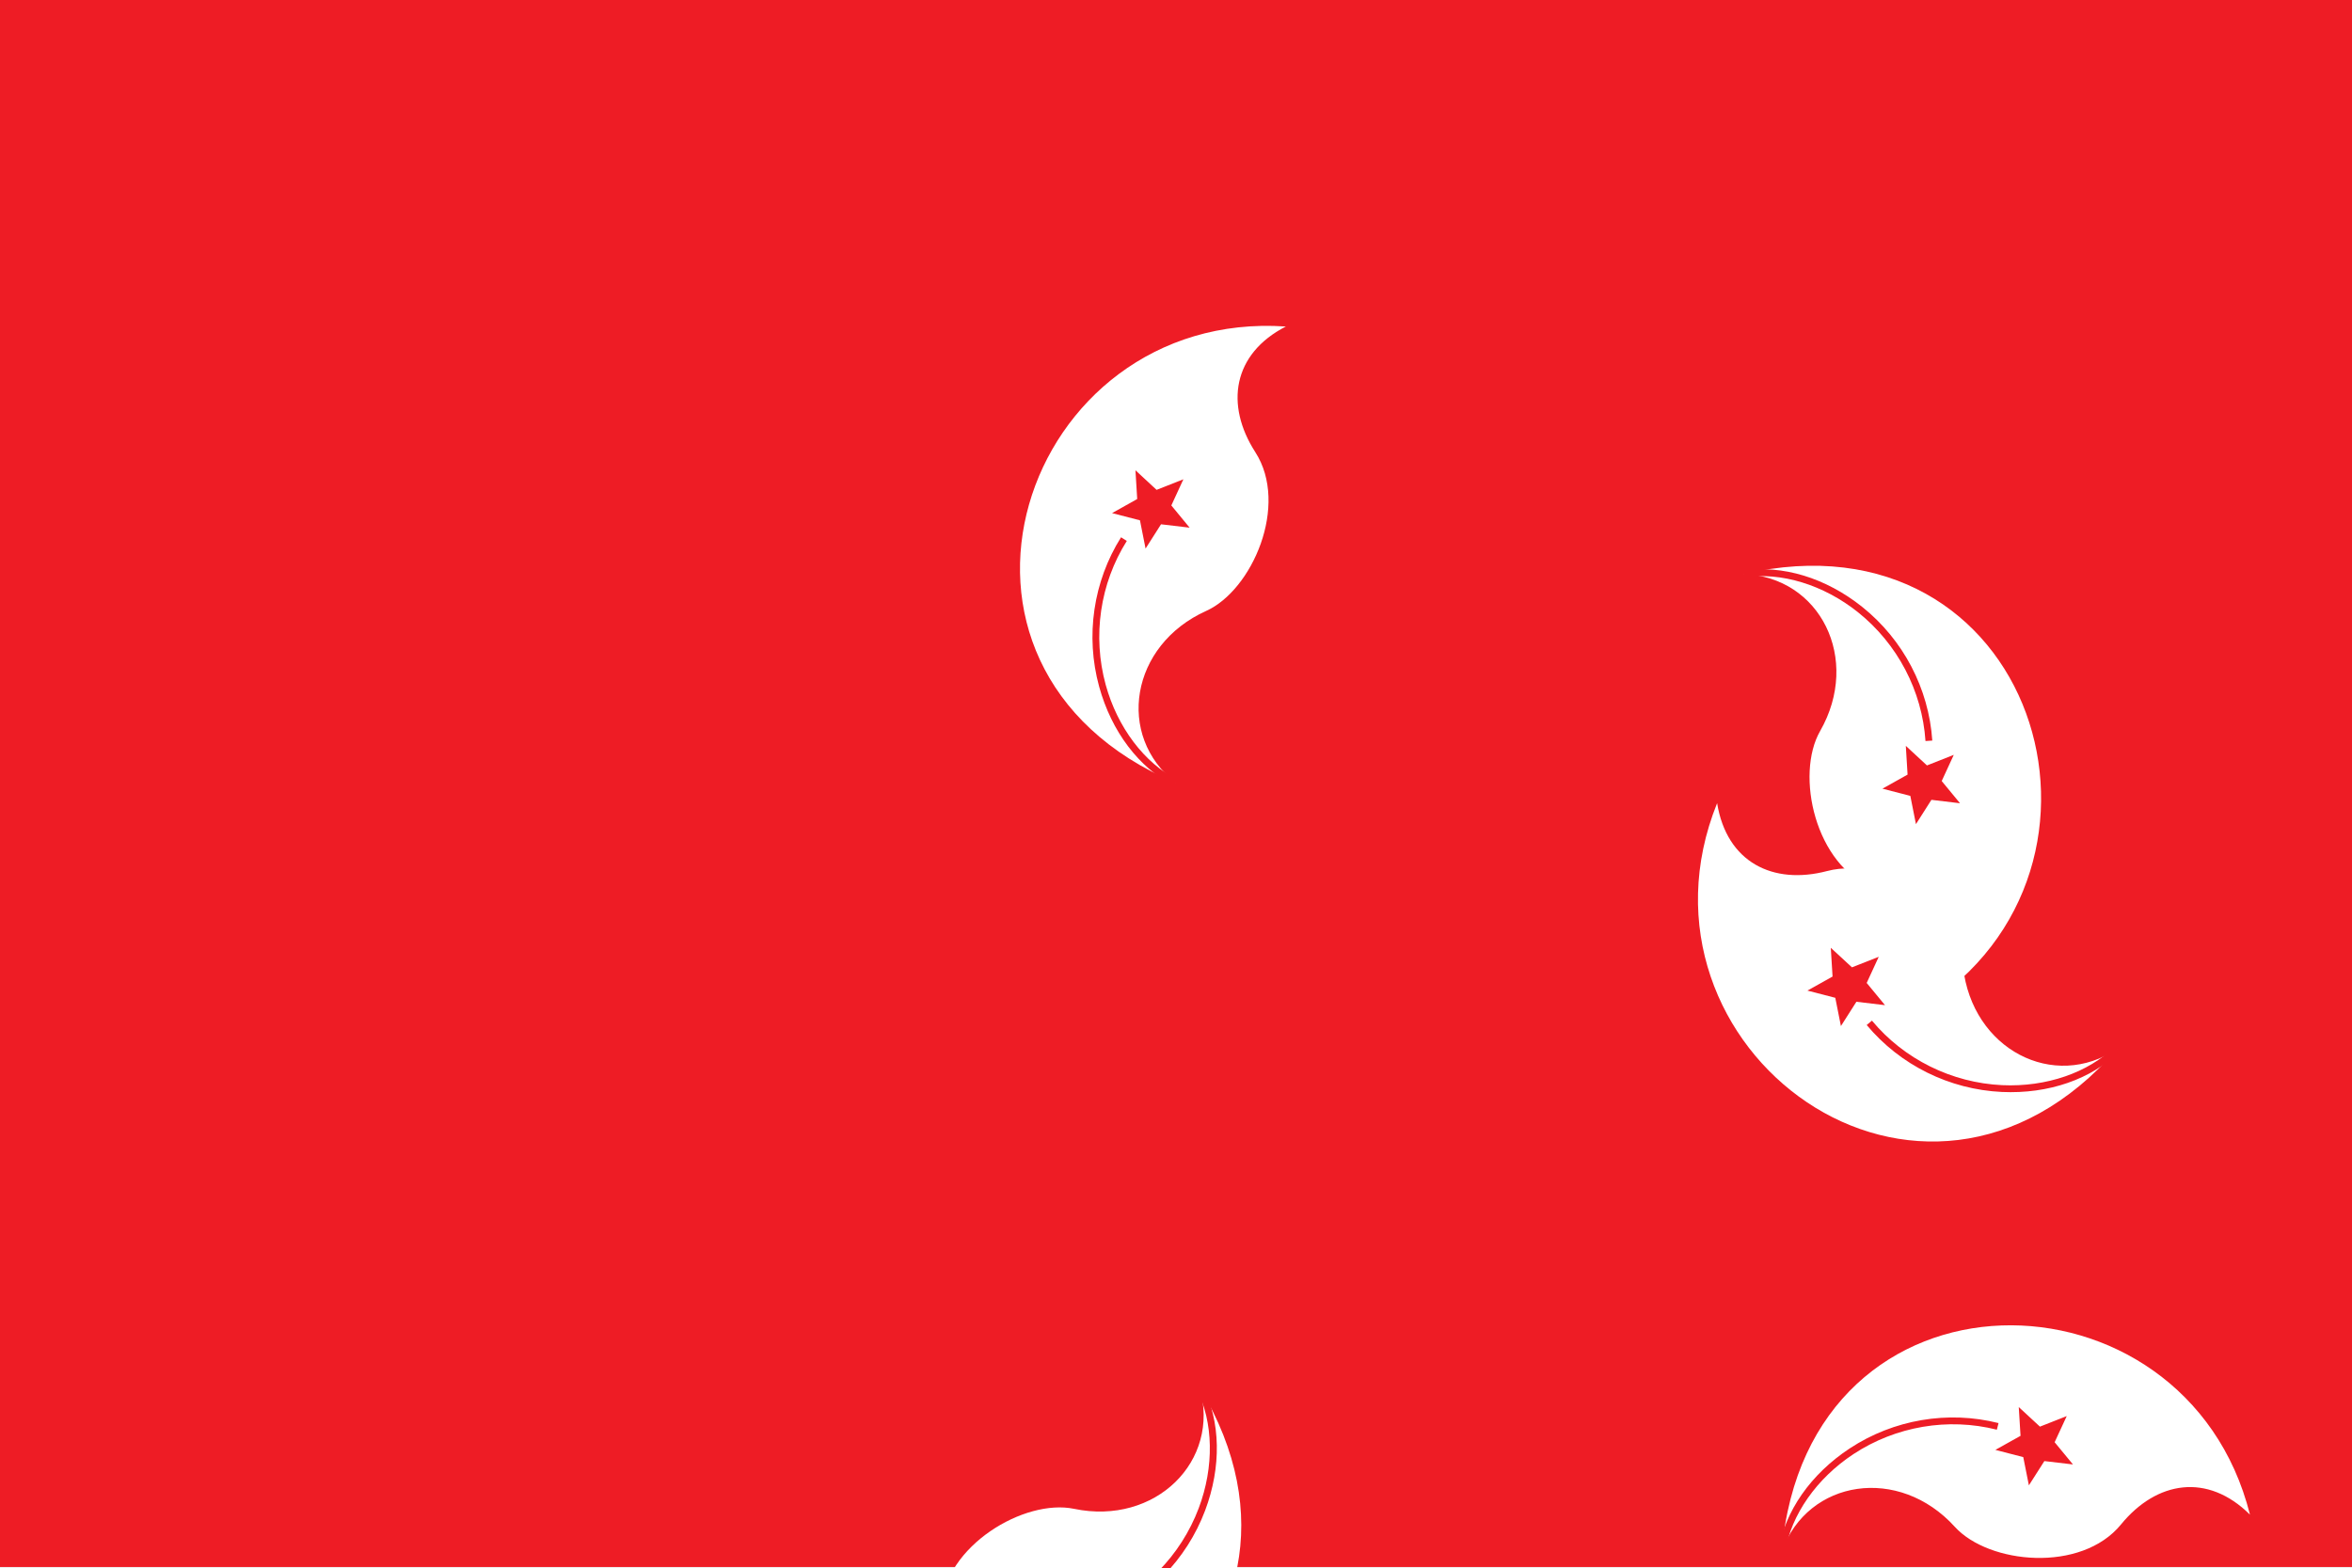
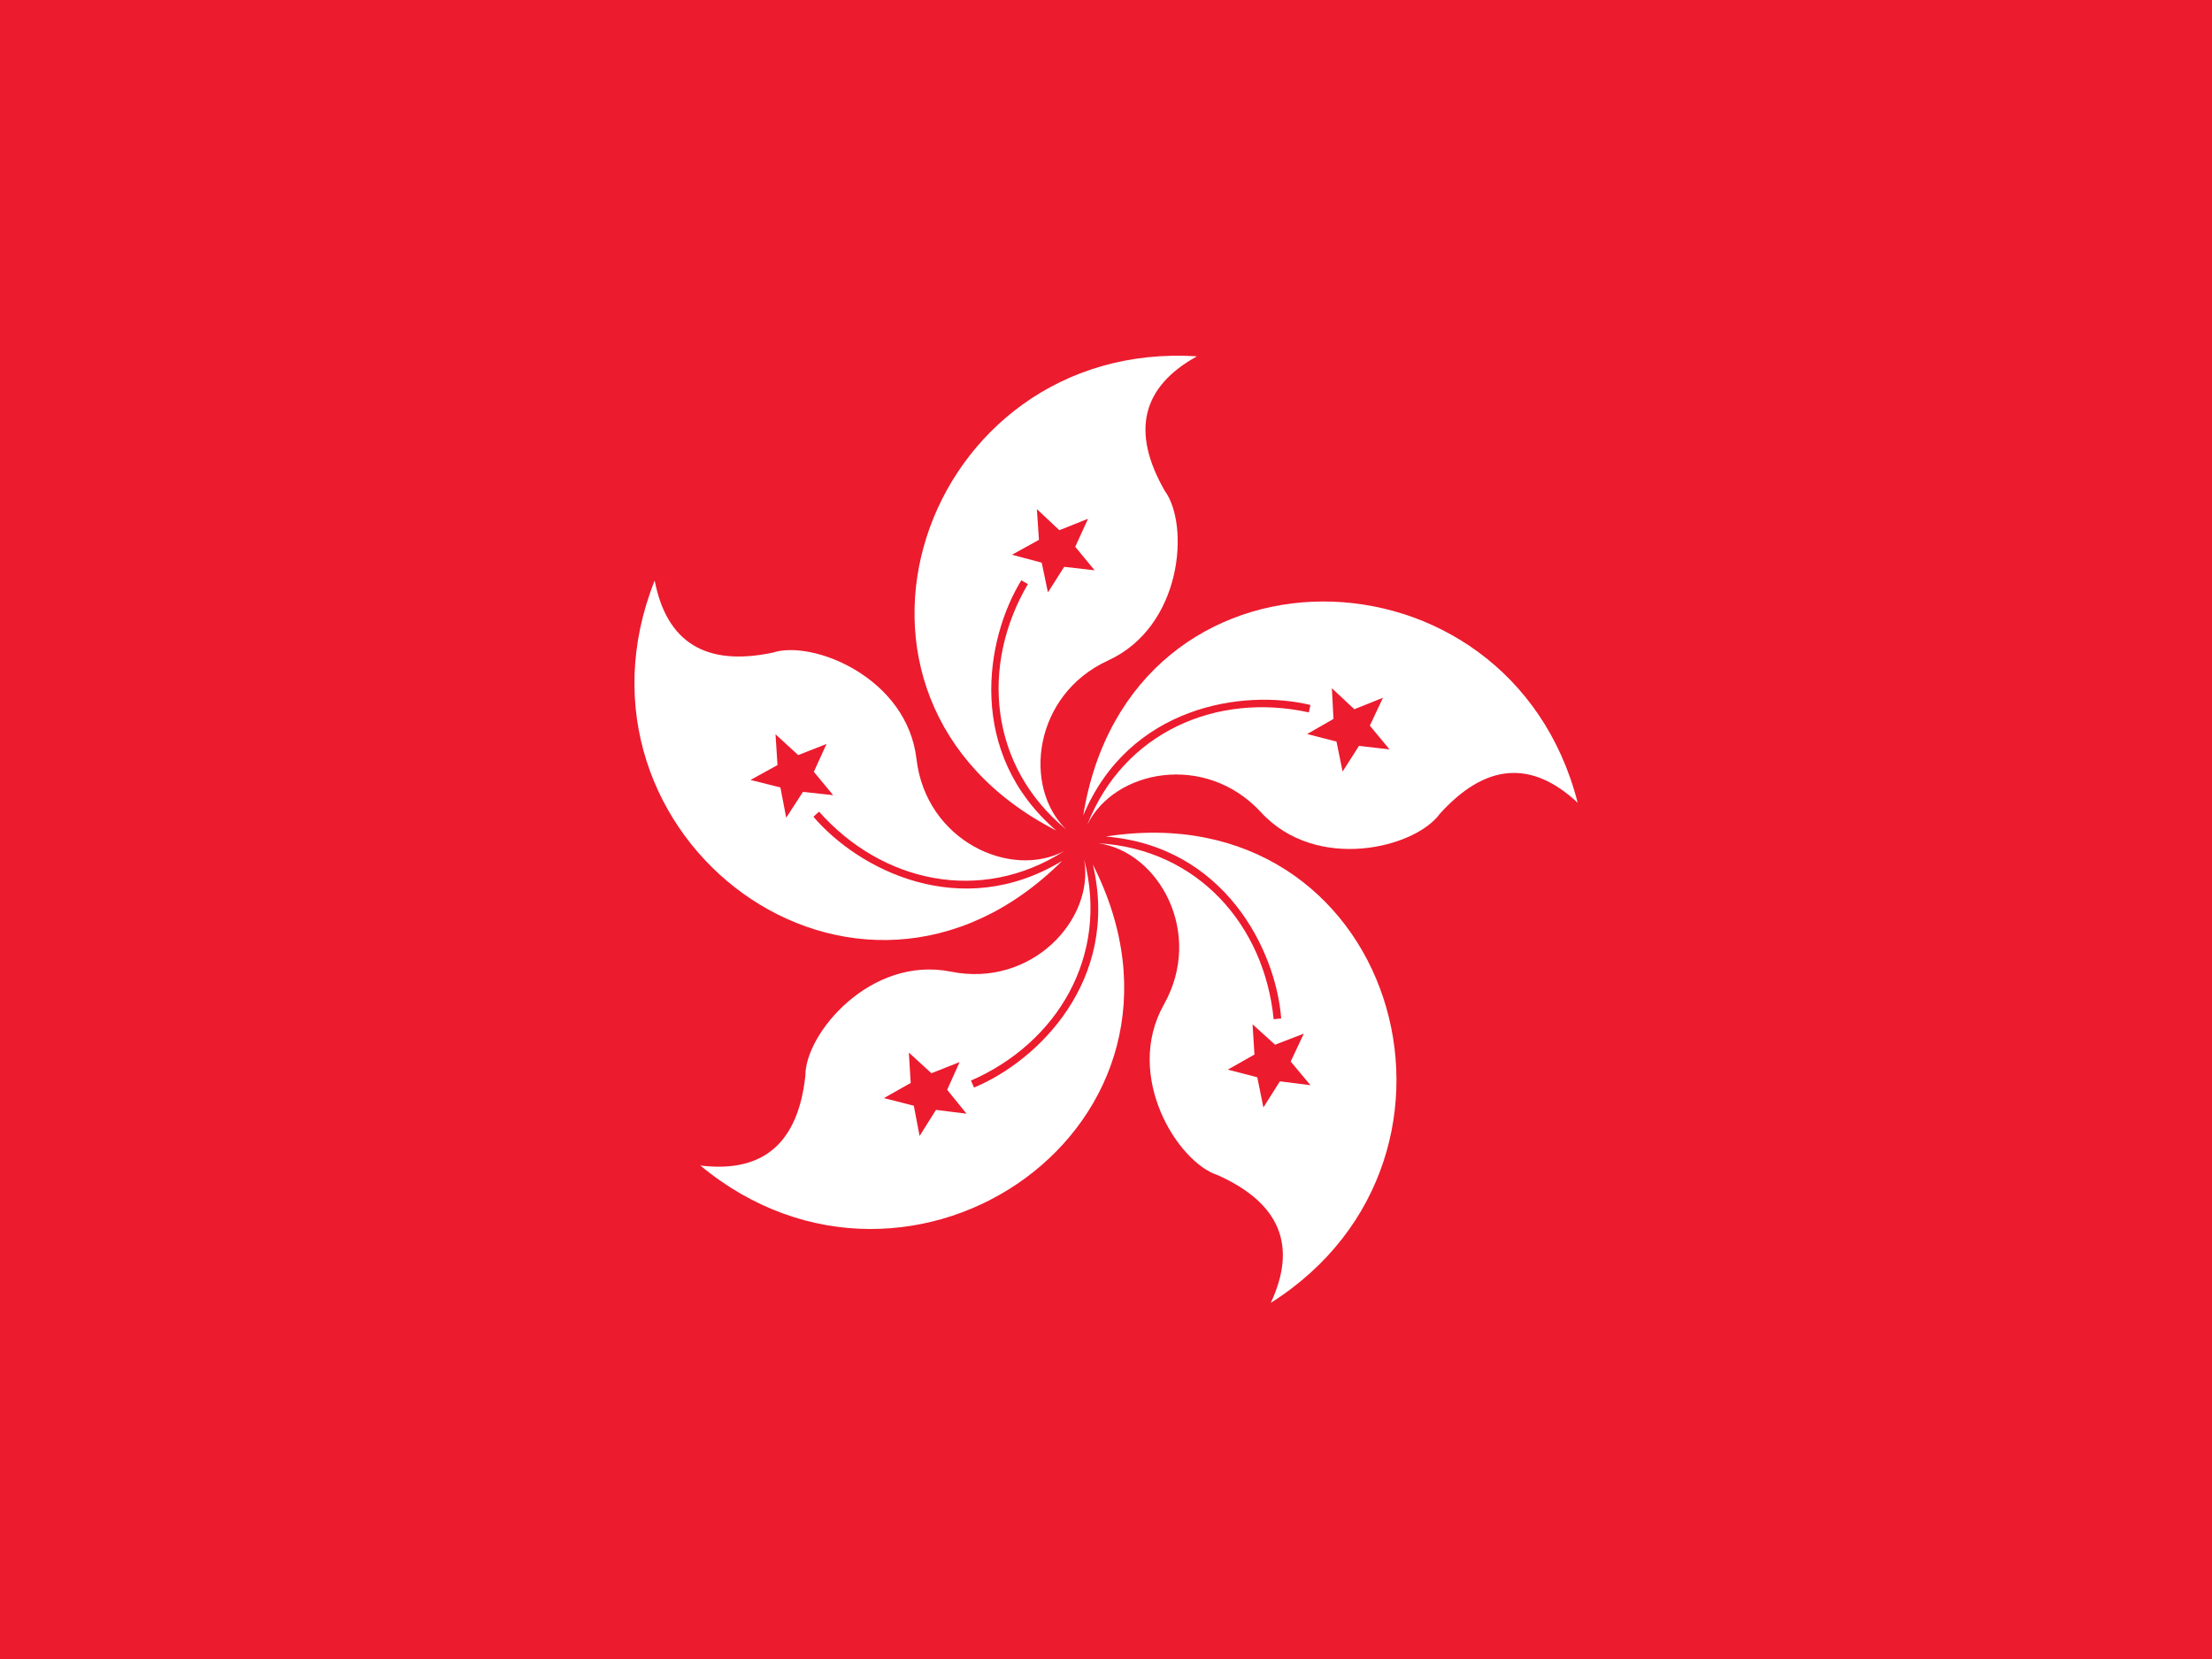
- <svg xmlns="http://www.w3.org/2000/svg" version="1.1" id="Layer_1" x="0px" y="0px" width="660px" height="440px" viewBox="0 0 660 440" style="enable-background:new 0 0 660 440;" xml:space="preserve">
-   <style type="text/css">
- 	.st0{fill:#EE1C25;}
- 	.st1{fill:#FFFFFF;}
- </style>
-   <g>
-     <path class="st0" d="M0-0.191h660v440H0V-0.191z" />
-     <g id="a">
-       <path class="st1" d="M329.974,219.746c-77.193-32.623-42.975-133.159,30.851-128.106    c-14.935,7.676-17.1,21.998-8.57,35.266c9.551,14.854-0.88,38.755-13.791,44.562    C317.244,181.02,312.996,206.485,329.974,219.746z" />
-       <path class="st0" d="M325.8,147.151l-4.341,6.816l-1.572-7.931l-7.831-2.023l7.058-3.953l-0.492-8.066l5.929,5.493    l7.521-2.965l-3.381,7.341l5.134,6.237L325.8,147.151z M330.411,218.899    c-9.336-4.792-16.864-14.78-20.143-26.716c-3.751-13.691-1.593-28.412,5.928-40.361l-1.619-1.022    c-7.803,12.415-10.041,27.678-6.15,41.888c3.467,12.629,11.157,22.805,21.11,27.914L330.411,218.899z" />
-     </g>
-     <g transform="rotate(72 450 300)">
-       <g id="a_00000094592528447803798070000001516675791040180649_">
-         <path class="st1" d="M330.053,219.765c7.173-83.496,113.362-82.02,131.37-10.246     c-11.915-11.832-26.205-9.465-36.188,2.747c-11.176,13.674-37.13,11.139-46.643,0.654     C362.95,195.692,337.418,199.52,330.053,219.765z" />
-         <path class="st0" d="M397.804,193.362l-7.824-2.023l7.057-3.946l-0.496-8.073l5.94,5.491l7.519-2.961l-3.392,7.336     l5.144,6.237l-8.026-0.947l-4.345,6.81L397.804,193.362z M330.992,219.919     c1.672-10.36,8.846-20.606,19.184-27.413c11.862-7.798,26.529-10.295,40.218-6.835l0.472-1.856     c-14.218-3.584-29.427-0.997-41.738,7.095c-10.939,7.2-18.241,17.658-20.024,28.703L330.992,219.919z" />
-       </g>
-     </g>
-     <g transform="rotate(144 450 300)">
-       <g id="a_00000124849354747358735430000001312088016597519286_">
-         <path class="st1" d="M330.059,219.846c81.626-18.98,113.037,82.468,50.34,121.774     c7.571-14.989,0.904-27.848-13.795-33.568c-16.458-6.404-22.068-31.871-15.036-44.158     C363.12,243.694,351.588,220.595,330.059,219.846z" />
-         <path class="st0" d="M376.106,276.123l-0.494-8.066l5.934,5.492l7.525-2.966l-3.387,7.347l5.139,6.236l-8.025-0.959     l-4.342,6.819l-1.58-7.926l-7.819-2.028L376.106,276.123z M330.203,220.787     c10.369-1.611,22.331,2.045,32,9.774c11.082,8.872,17.989,22.049,18.928,36.137l1.911-0.125     c-0.985-14.63-8.145-28.294-19.646-37.503c-10.228-8.179-22.43-11.891-33.486-10.174L330.203,220.787z" />
-       </g>
-     </g>
-     <g transform="rotate(216 450 300)">
-       <g id="a_00000070810018988738747430000010739955978426088608_">
-         <path class="st1" d="M329.984,219.877c43.275,71.765-43.502,132.988-100.258,85.506     c16.594,2.569,26.764-7.745,27.663-23.493c1.004-17.631,23.492-30.836,37.35-27.946     C317.519,258.689,335.924,240.584,329.984,219.877z" />
-         <path class="st0" d="M290.691,281.061l7.518-2.962l-3.39,7.34l5.146,6.24l-8.034-0.951l-4.343,6.815l-1.568-7.929     l-7.827-2.022l7.05-3.952l-0.487-8.064L290.691,281.061z M329.133,220.304     c4.737,9.364,4.955,21.87,0.593,33.454c-5.013,13.281-15.411,23.922-28.519,29.169l0.709,1.779     c13.61-5.457,24.393-16.49,29.596-30.273c4.618-12.255,4.378-25.007-0.671-34.991L329.133,220.304z" />
-       </g>
-     </g>
-     <g transform="rotate(288 450 300)">
-       <g id="a_00000116922561706662451750000013148410680515332746_">
-         <path class="st1" d="M329.931,219.815c-54.88,63.334-139.922-0.277-112.302-68.928     c2.685,16.576,15.637,23.061,30.892,19.049c17.079-4.493,36.587,12.813,38.12,26.887     C289.167,219.954,312.073,231.864,329.931,219.815z" />
-         <path class="st0" d="M259.599,201.352l5.141,6.235l-8.029-0.956l-4.344,6.823l-1.578-7.934l-7.823-2.025l7.056-3.942     l-0.496-8.069l5.937,5.484l7.518-2.955L259.599,201.352z M329.261,219.138     c-7.442,7.398-19.268,11.471-31.633,10.902c-14.18-0.663-27.513-7.264-36.554-18.11l-1.473,1.224     c9.396,11.257,23.221,18.103,37.938,18.793c13.082,0.605,25.136-3.564,33.071-11.451L329.261,219.138z" />
-       </g>
-     </g>
-   </g>
+ <svg xmlns="http://www.w3.org/2000/svg" xmlns:xlink="http://www.w3.org/1999/xlink" id="flag-icons-hk" viewBox="0 0 640 480">
+   <path fill="#EC1B2E" d="M0 0h640v480H0" />
+   <path id="hk-a" fill="#fff" d="M346.3 103.1C267 98 230.6 201.9 305.6 240.3c-26-22.4-20.6-55.3-10.1-72.4l1.9 1.1c-13.8 23.5-11.2 52.7 11.1 71-12.7-12.3-9.5-39 12.1-48.9s23.6-39.3 16.4-49.1q-14.7-25.6 9.3-38.9zM307.9 164l-4.7 7.4-1.8-8.6-8.6-2.3 7.8-4.3-.6-8.9 6.5 6.1 8.3-3.3-3.7 8.1 5.6 6.8z" />
+   <use xlink:href="#hk-a" transform="rotate(72 312.5 243.5)" />
+   <use xlink:href="#hk-a" transform="rotate(144 312.5 243.5)" />
+   <use xlink:href="#hk-a" transform="rotate(216 312.5 243.5)" />
+   <use xlink:href="#hk-a" transform="rotate(288 312.5 243.5)" />
</svg>
